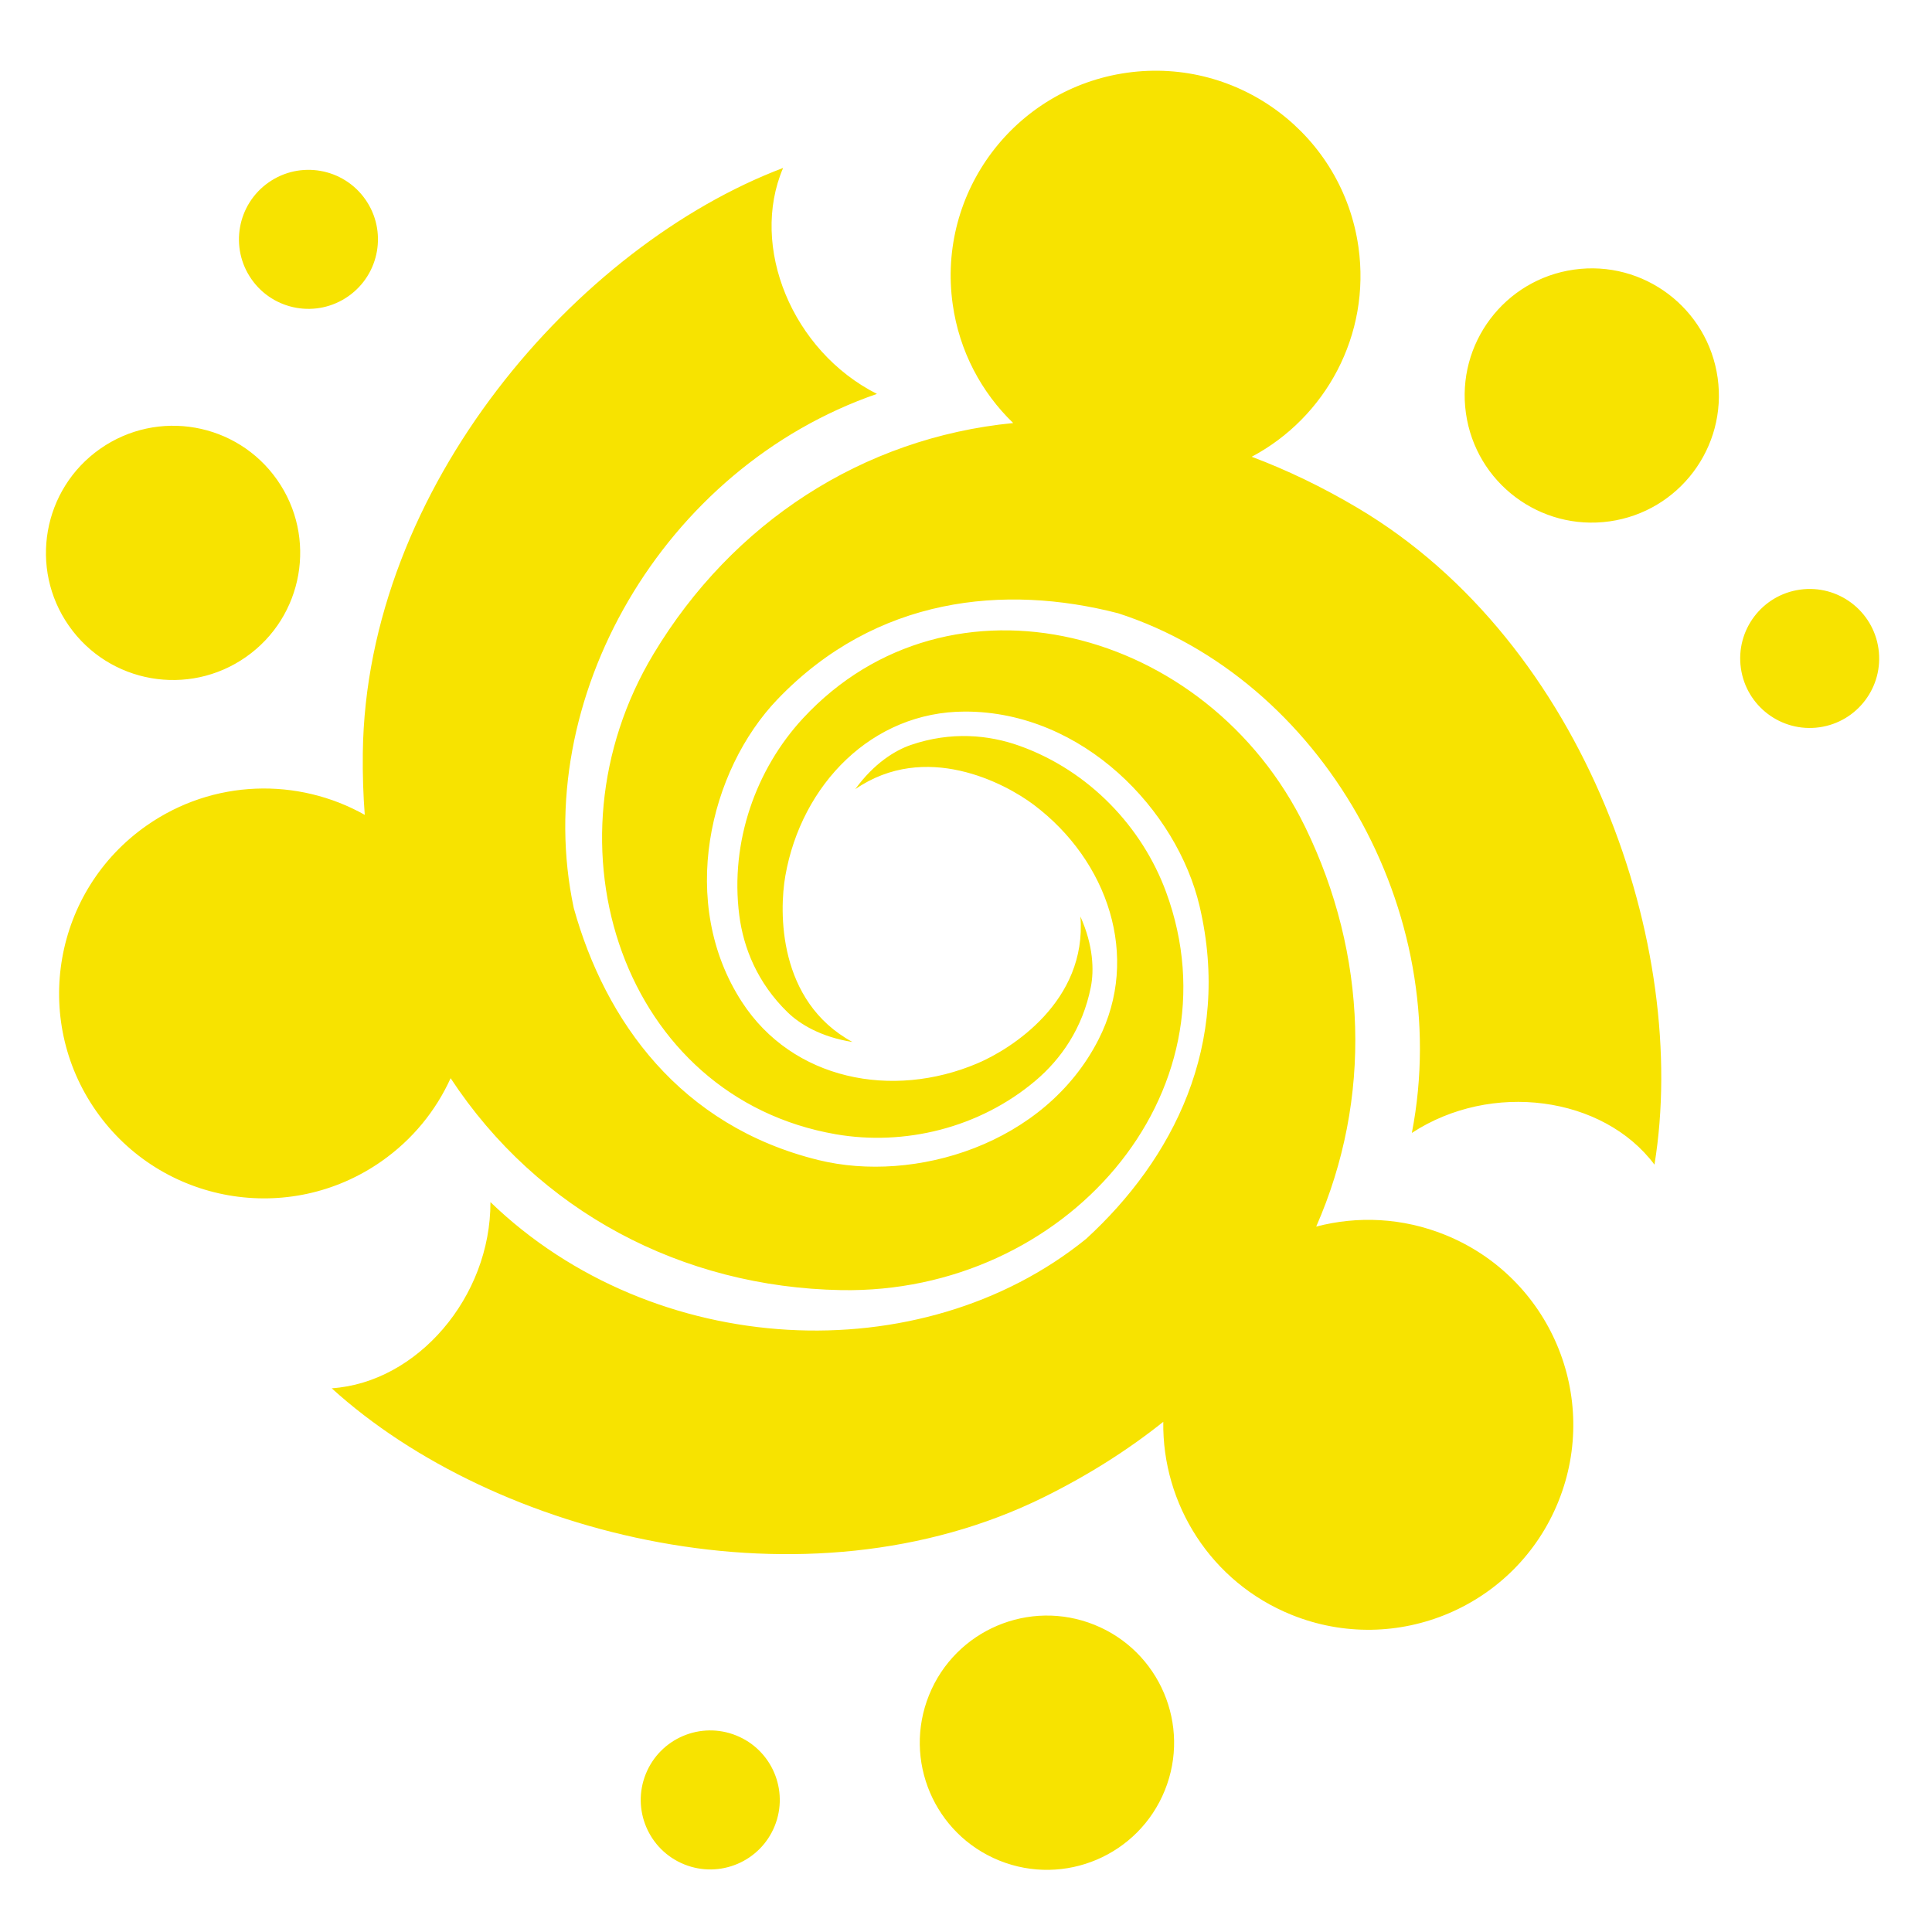
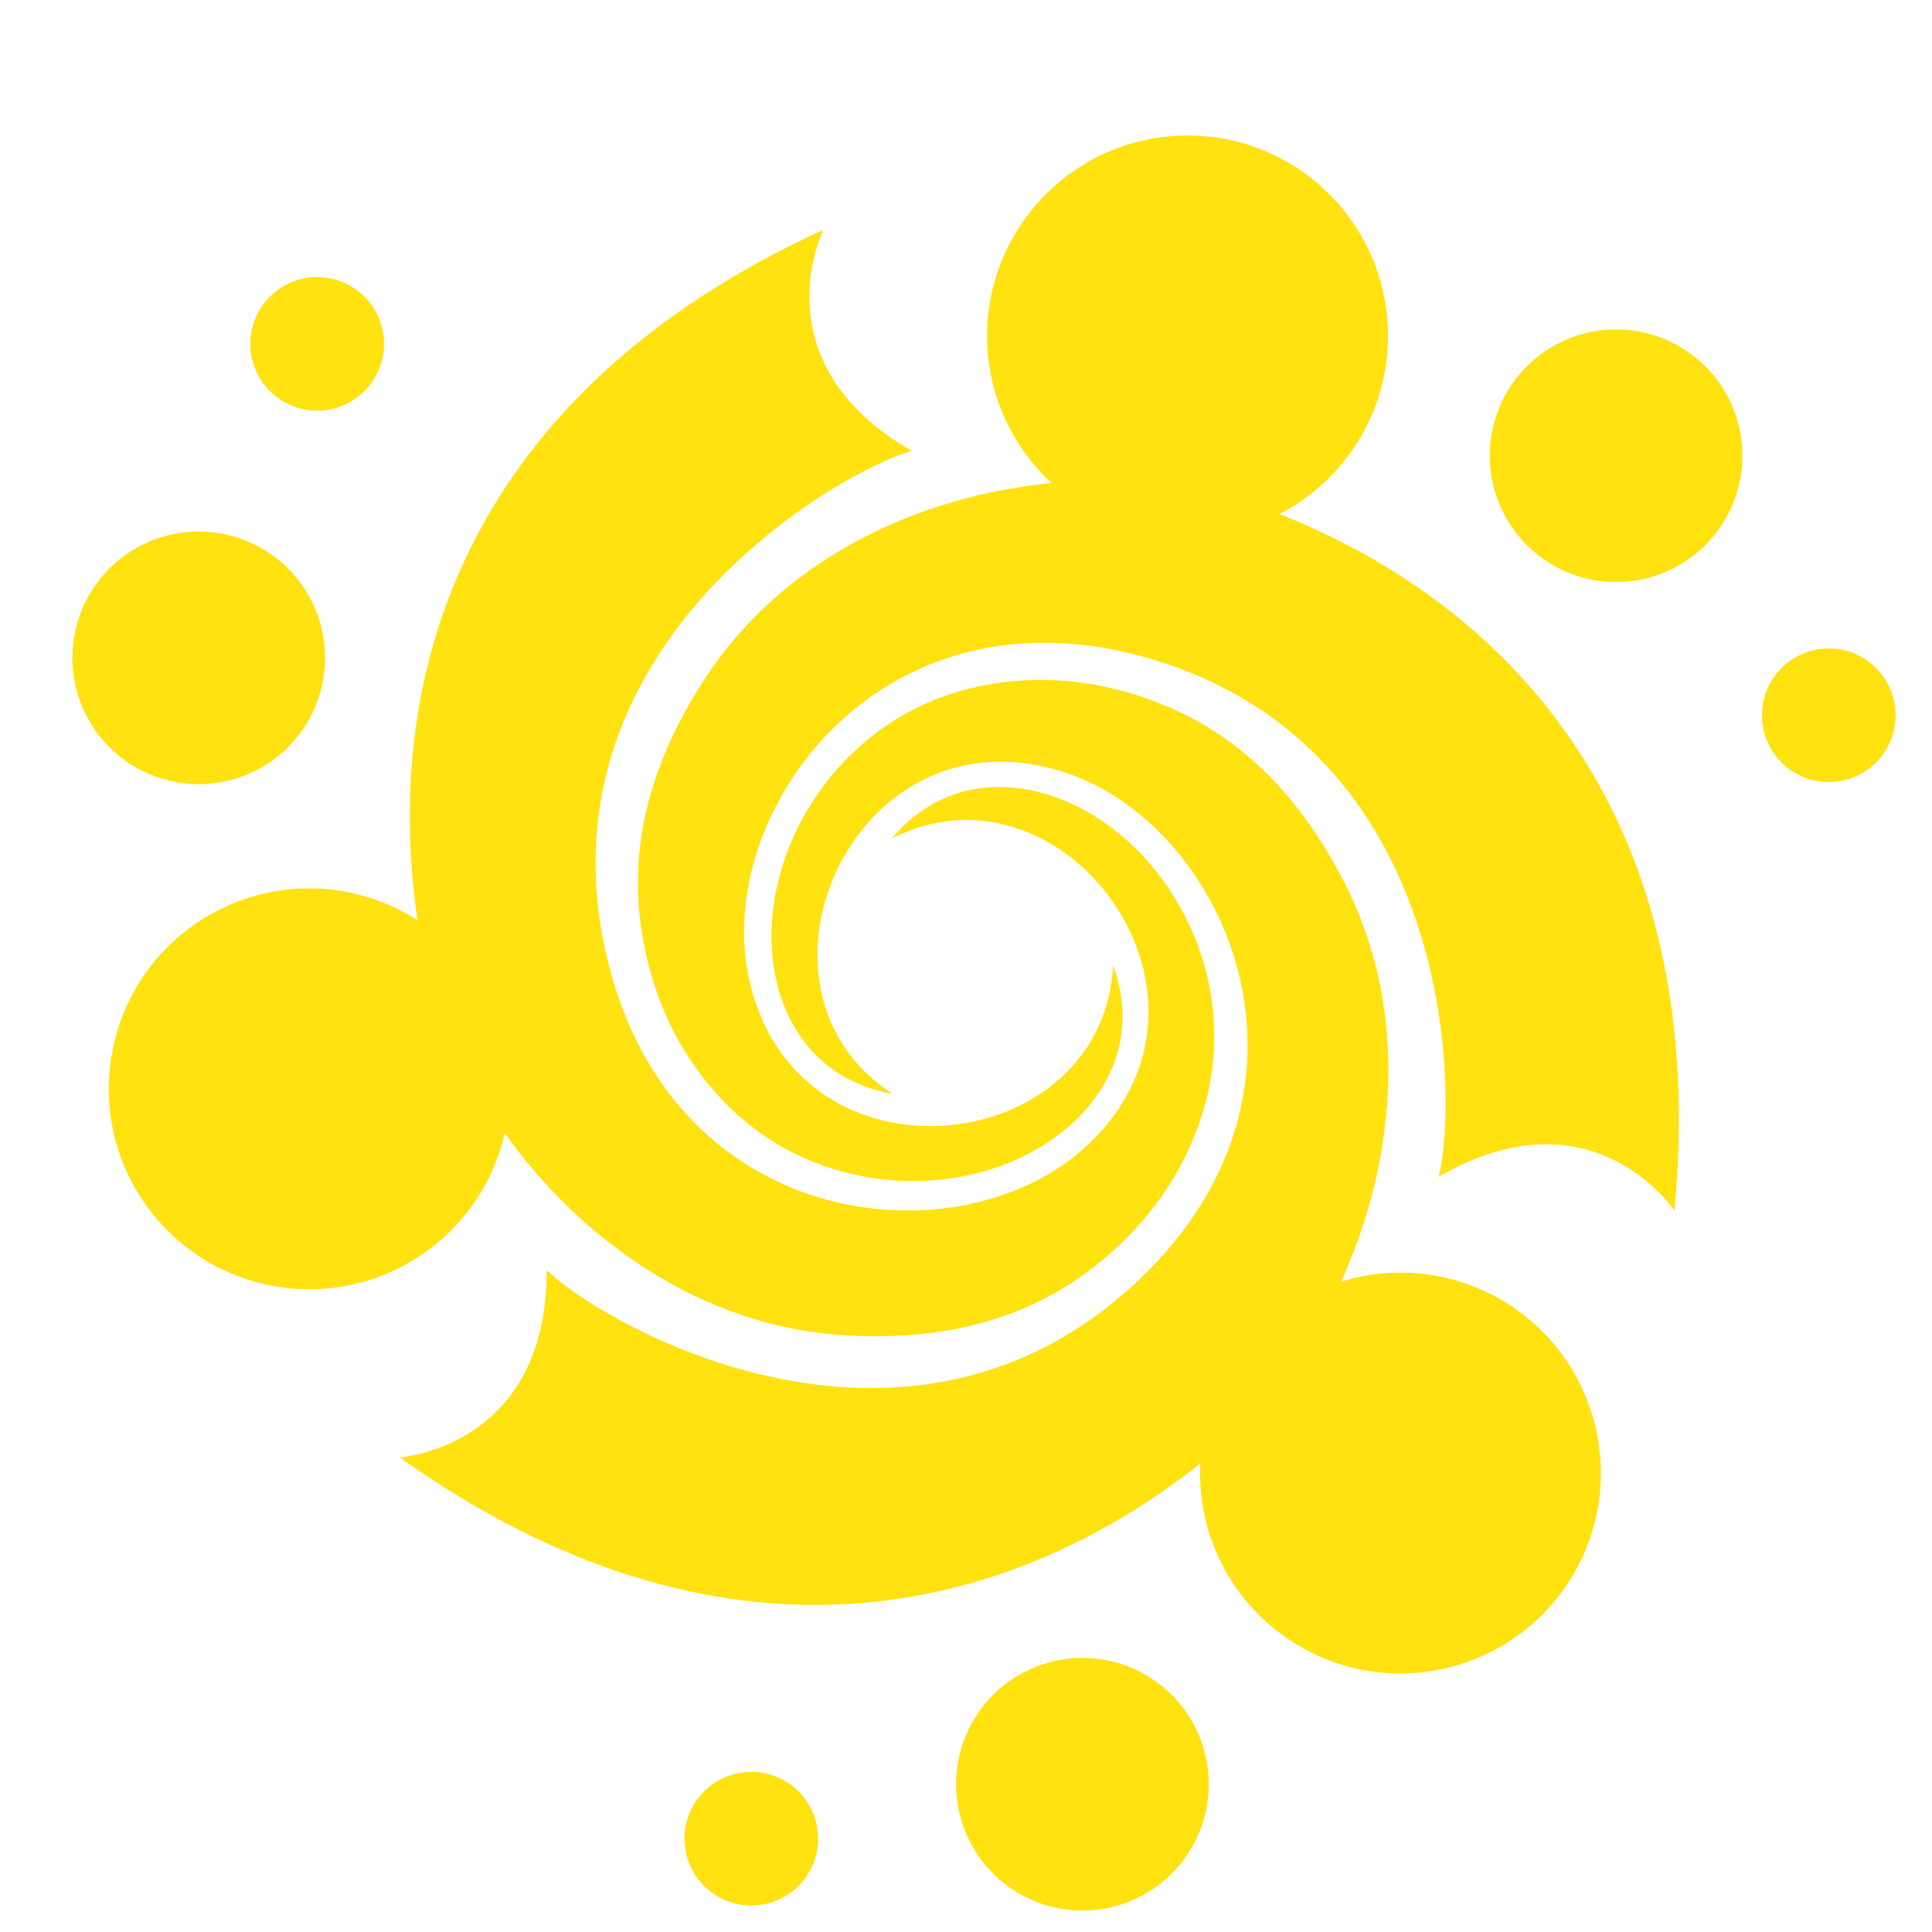
- <svg xmlns="http://www.w3.org/2000/svg" version="1.1" id="svg2" x="0px" y="0px" viewBox="68.375 -5 160 160" enable-background="new 68.375 -5 160 160" xml:space="preserve">
-   <g id="g10" transform="matrix(1.25,0,0,-1.25,0,150)">
-     <g id="g12" transform="scale(0.1,0.1)">
-       <path id="path14" fill="#F7E300" d="M1209.102,7.32    c-43.141,17.414-63.992,66.493-46.586,109.626c17.414,43.125,66.5,63.976,109.64,46.554c43.141-17.422,63.993-66.5,46.578-109.625    C1301.328,10.75,1252.234-10.094,1209.102,7.32z M1000.328,4.805c-23.586,9.523-34.988,36.351-25.469,59.93    c9.52,23.586,36.352,34.984,59.942,25.453c23.59-9.515,34.988-36.351,25.469-59.93C1050.75,6.672,1023.91-4.718,1000.328,4.805z     M1065.832,1128.73c-22.344-52.199,6.027-121.32,62.168-149.703c-142.086-49.011-230.258-202.832-200.863-340.633    c20.824-74.934,70.578-144.449,162.152-166.973c63.493-15.602,150.07,10.203,185.539,79.922    c27.883,54.82,6.211,118.492-42.922,155.457c-19.141,14.41-71.782,42.324-118.266,10.367    c12.359,17.07,26.359,25.715,36.969,29.328c26.539,9.035,51.422,6.687,71.874-0.637c46.282-16.57,81.305-53.953,97.063-96.801    c49.273-133.902-67.258-266.465-215.227-263.793c-105.37,1.898-200.777,52.11-258.773,140.406    c-9.707-21.398-25.094-40.555-45.73-55.016c-61.43-43.046-146.09-28.172-189.098,33.227    c-43.011,61.398-28.082,146.058,33.344,189.105c44.222,30.989,100.492,31.958,144.594,7.153    c-1.015,13.258-1.457,26.875-1.289,40.84C789.465,917.141,929.55,1077.149,1065.832,1128.73z M1684.984,989.703    c6.485-46.062-25.586-88.653-71.633-95.129c-46.062-6.477-88.648,25.613-95.14,71.676c-6.493,46.058,25.578,88.648,71.64,95.129    C1635.898,1067.859,1678.484,1035.77,1684.984,989.703z M1791.547,810.16c3.554-25.179-13.985-48.469-39.157-52.008    c-25.179-3.542-48.469,14-52.015,39.188c-3.555,25.183,13.984,48.465,39.164,52.008C1764.711,852.89,1788,835.344,1791.547,810.16    z M1447.016,1076.25c8.195-58.141-21.727-112.848-70.727-138.867c23.305-8.754,46.79-20.016,70.258-33.946    c151.515-89.898,220.054-291.219,196.578-435.031c-34.031,45.445-108.086,55.438-160.734,21    c28.594,147.566-60.531,300.832-194.562,344.281c-75.312,19.43-160.386,11.102-225.679-56.949    c-45.258-47.176-66.203-135.058-23.559-200.637c33.531-51.562,99.52-64.625,156.09-40.554c22.054,9.374,72.554,41,68.117,97.238    c8.602-19.238,9.094-35.687,6.914-46.683c-5.446-27.508-19.922-47.875-36.493-61.93c-37.484-31.797-87.378-43.438-132.359-35.664    c-140.602,24.289-197.144,191.484-120.847,318.293c52.137,86.656,138.206,143.121,238.254,152.922    c-21.031,20.305-35.695,47.528-40.086,78.727c-10.462,74.262,41.25,142.922,115.492,153.359    C1367.906,1202.25,1436.57,1150.519,1447.016,1076.25z M766.766,320.218c56.656,3.798,105.367,60.454,105.164,123.36    c108.18-104.352,285.262-113.078,394.695-24.328c57.313,52.578,96.672,128.468,75.157,220.285    c-14.922,63.652-77.211,129.082-155.438,129.031c-61.504-0.039-108.394-48.258-119.035-108.82    c-4.137-23.602-5.118-83.168,44.461-110.09c-20.82,3.266-34.879,11.821-42.918,19.633c-20.101,19.539-29.301,42.782-32.062,64.336    c-6.25,48.762,11.161,96.934,42.18,130.43c96.938,104.688,267.961,61.047,332.766-72.004    c41.266-84.738,44.484-179.91,7.282-264.706c27.328,7.187,57.109,5.953,85.343-5.446    c69.539-28.086,103.157-107.211,75.094-176.726c-28.078-69.531-107.218-103.118-176.766-75.031    c-53.515,21.61-85.758,73.453-84.984,127.875c-23.11-18.469-49.438-35.234-79.023-49.875    C1080.77,170.039,874.598,222.203,766.766,320.218z M613.348,942.652c38.102,26.703,90.613,17.477,117.297-20.609    c26.683-38.086,17.43-90.606-20.668-117.309c-38.098-26.703-90.614-17.477-117.297,20.61    C565.996,863.43,575.25,915.95,613.348,942.652z M724.942,1119.121c20.832,14.609,49.542,9.559,64.129-11.262    c14.59-20.82,9.531-49.539-11.301-64.141c-20.828-14.598-49.539-9.558-64.129,11.27    C699.05,1075.809,704.114,1104.531,724.942,1119.121" />
+ <svg xmlns="http://www.w3.org/2000/svg" width="100%" height="100%" viewBox="0 0 2363 2363" version="1.1" xml:space="preserve" style="fill-rule:evenodd;clip-rule:evenodd;stroke-linejoin:round;stroke-miterlimit:2;">
+   <g transform="matrix(4.14819,0,0,4.14819,88.5525,163.135)">
+     <g>
+       <path d="M355.909,112.23C374.909,102.404 387.904,82.586 387.904,59.721C387.904,27.084 361.447,0.627 328.809,0.627C296.172,0.627 269.715,27.084 269.715,59.721C269.715,76.865 277.023,92.297 288.685,103.091C250.342,106.846 209.983,124.651 186.395,160.928C169.106,187.516 164.596,211.609 167.602,233.494C170.304,253.168 178.365,271.628 192.96,286.362C216.847,310.475 252.55,314.167 278.432,302.55C301.47,292.21 316.017,270.291 306.847,245.305C304.017,302.777 212.466,312.879 199.3,248.324C189.187,198.739 240.468,129.041 322.244,156.286C408.887,185.153 408.357,286.437 402.847,307.645C448.206,281.305 472.357,317.607 472.357,317.607C483.276,202.296 424.468,139.444 355.909,112.23Z" style="fill:rgb(255,226,16);fill-rule:nonzero;" />
+       <path d="M455.149,57.796C434.58,57.796 417.904,74.471 417.904,95.042C417.904,115.611 434.58,132.286 455.149,132.286C475.719,132.286 492.394,115.611 492.394,95.042C492.394,74.471 475.719,57.796 455.149,57.796Z" style="fill:rgb(255,226,16);fill-rule:nonzero;" />
+       <path id="st" d="M517.866,151.871C506.987,151.871 498.167,160.69 498.167,171.57C498.167,182.449 506.987,191.267 517.866,191.267C528.745,191.267 537.564,182.449 537.564,171.57C537.564,160.69 528.745,151.871 517.866,151.871Z" style="fill:rgb(255,226,16);fill-rule:nonzero;" />
+       <path d="M127.455,294.772C149.878,326.101 185.477,352.152 228.688,354.441C260.359,356.118 283.479,347.978 300.929,334.433C316.616,322.255 328.572,306.045 334.035,286.037C342.974,253.294 328.32,220.528 305.319,203.923C284.844,189.141 258.588,187.503 241.535,207.937C292.722,181.652 347.246,255.886 297.923,299.566C260.038,333.116 174.038,323.555 156.744,239.113C138.422,149.644 226.402,99.462 247.523,93.629C202.033,67.517 221.396,28.451 221.396,28.451C116.074,76.65 91.045,159.005 101.757,231.986C83.748,220.445 60.087,219.099 40.285,230.532C12.021,246.851 2.336,282.992 18.655,311.256C34.974,339.521 71.115,349.205 99.379,332.887C114.227,324.315 123.937,310.27 127.455,294.772Z" style="fill:rgb(255,226,16);fill-rule:nonzero;" />
+       <path d="M55.874,186.891C73.688,176.606 79.792,153.827 69.506,136.013C59.221,118.199 36.442,112.095 18.628,122.38C0.814,132.665 -5.289,155.444 4.996,173.259C15.281,191.073 38.06,197.176 55.874,186.891Z" style="fill:rgb(255,226,16);fill-rule:nonzero;" />
+       <path id="sl" d="M82.017,79.116C91.439,73.677 94.667,61.63 89.227,52.209C83.788,42.787 71.74,39.559 62.319,44.998C52.897,50.438 49.669,62.485 55.109,71.906C60.548,81.328 72.596,84.556 82.017,79.116Z" style="fill:rgb(255,226,16);fill-rule:nonzero;" />
+       <path d="M421.117,343.819C406.269,335.246 389.25,333.859 374.071,338.562C389.991,303.478 394.751,259.623 375.128,221.056C360.747,192.79 342.136,176.838 321.681,168.499C303.292,161.002 283.275,158.753 263.216,164.026C230.391,172.656 209.341,201.73 206.461,229.952C203.897,255.074 215.605,278.631 241.829,283.183C193.472,251.996 230.499,167.66 292.989,188.535C340.987,204.569 375.707,283.828 311.224,341.026C242.902,401.628 155.453,350.527 139.841,335.152C139.973,387.603 96.459,390.367 96.459,390.367C190.861,457.48 274.698,437.977 332.545,392.209C331.555,413.576 342.22,434.74 362.022,446.172C390.287,462.491 426.428,452.807 442.747,424.542C459.065,396.279 449.38,360.137 421.117,343.819Z" style="fill:rgb(255,226,16);fill-rule:nonzero;" />
+       <path d="M316.433,454.492C298.62,444.208 275.84,450.312 265.555,468.125C255.271,485.94 261.374,508.719 279.188,519.003C297.002,529.287 319.781,523.185 330.066,505.371C340.351,487.557 334.248,464.778 316.433,454.492Z" style="fill:rgb(255,226,16);fill-rule:nonzero;" />
+       <path id="sb" d="M210.026,485.74C200.604,480.3 188.557,483.529 183.118,492.949C177.678,502.371 180.906,514.418 190.328,519.858C199.75,525.296 211.796,522.07 217.236,512.648C222.675,503.226 219.447,491.179 210.026,485.74Z" style="fill:rgb(255,226,16);fill-rule:nonzero;" />
    </g>
  </g>
</svg>
